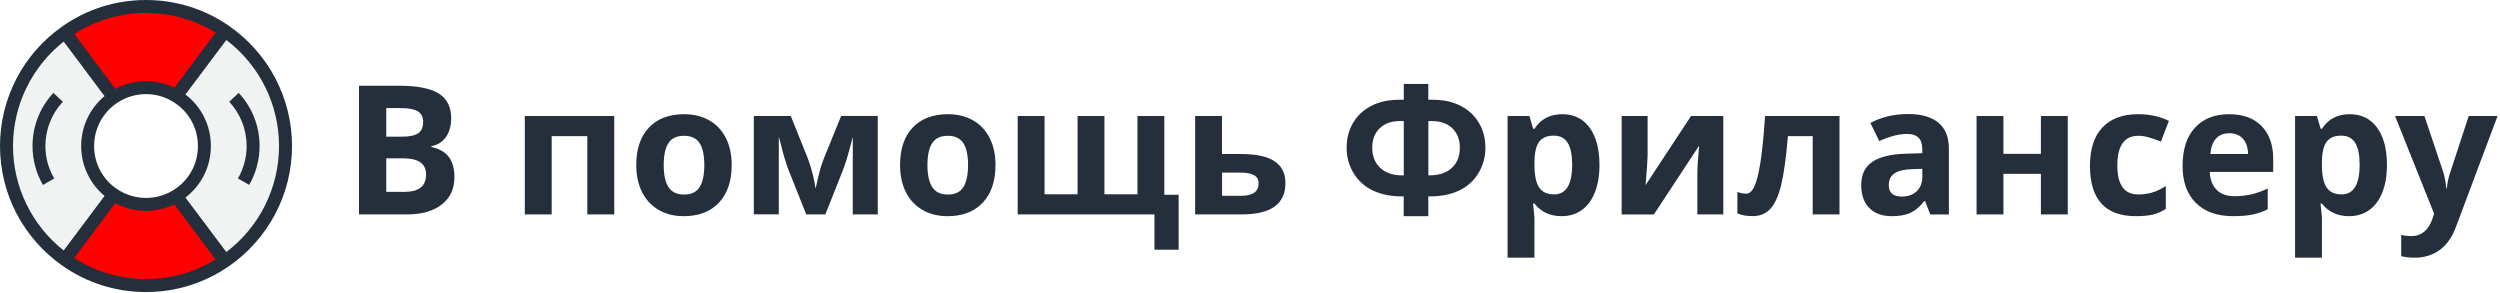
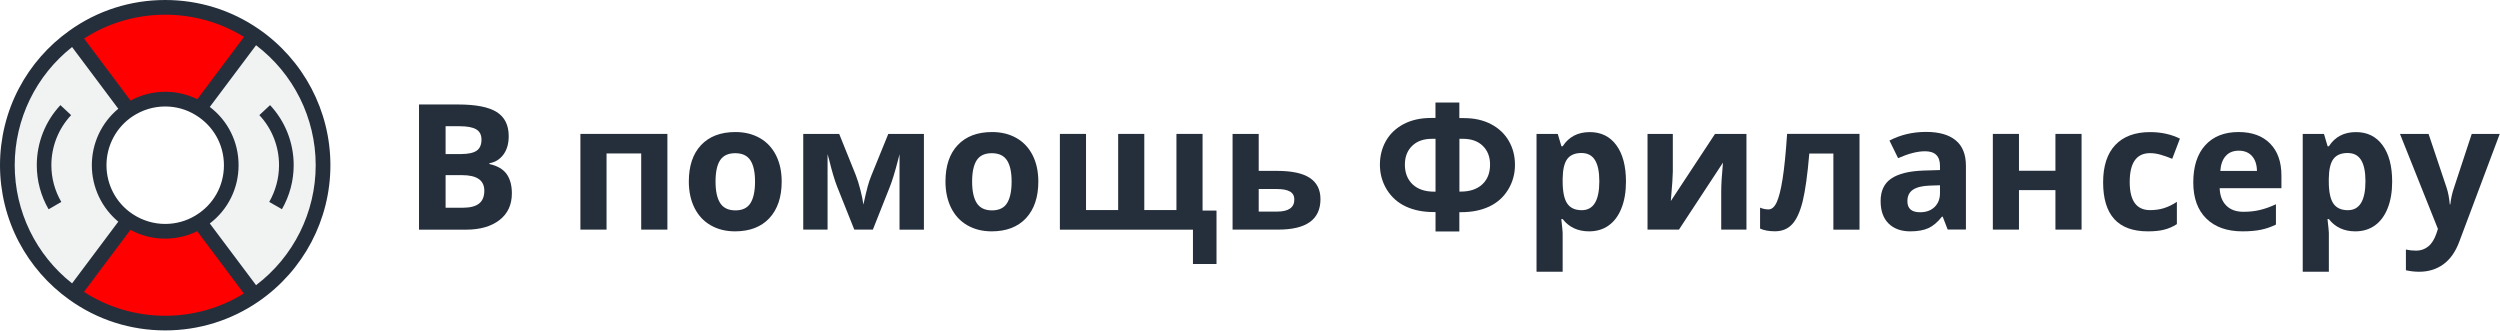
- <svg xmlns="http://www.w3.org/2000/svg" version="1.2" baseProfile="tiny" id="Layer_1" x="0px" y="0px" viewBox="0 0 4383 512" overflow="visible" xml:space="preserve">
+ <svg xmlns="http://www.w3.org/2000/svg" version="1.2" baseProfile="tiny" id="Layer_1" x="0px" y="0px" viewBox="0 0 3874 512" overflow="visible" xml:space="preserve">
  <g>
    <path fill="#F1F2F2" d="M199.2,341.2l-0.1,0.1L113.9,455C51.8,410.7,11.4,338,11.4,256S51.8,101.3,113.9,57l85.2,113.7l0.1,0.1   c-27.5,18.3-45.6,49.7-45.6,85.2S171.7,322.9,199.2,341.2z" />
    <path fill="#F1F2F2" d="M394.4,54.3c64.2,44.2,106.3,118,106.3,201.7s-42.1,157.6-106.3,201.7l-1.8-2.6L309,343.6   c29.7-17.9,49.5-50.4,49.5-87.6s-19.8-69.7-49.5-87.6l83.6-111.5L394.4,54.3z" />
  </g>
  <g>
    <path fill="#FF0000" d="M394.4,54.3l-1.8,2.6L309,168.4c-15.5-9.4-33.6-14.8-52.9-14.8c-20.9,0-40.5,6.4-56.8,17.2l-0.1-0.1   L113.9,57c40-28.8,89.1-45.6,142.1-45.6C307.4,11.4,355,27.2,394.4,54.3z" />
    <path fill="#FF0000" d="M392.5,455.1l1.8,2.6c-39.4,27.1-86.9,42.9-138.4,42.9c-53,0-102.1-16.8-142.1-45.6L199,341.3l0.1-0.1   c16.3,10.8,35.8,17.2,56.8,17.2c19.3,0,37.4-5.3,52.9-14.8L392.5,455.1z" />
  </g>
  <g>
    <path fill="#252F3C" d="M400.8,44.9C358.1,15.5,308,0,256,0c-53.8,0-105.3,16.5-148.7,47.7c-32.5,23.1-59.5,54-78,89.3   C10.1,173.4,0,214.6,0,256s10.1,82.6,29.3,119c18.6,35.3,45.5,66.2,78,89.3C150.7,495.5,202.2,512,256,512   c52,0,102.1-15.5,144.8-44.9C470.4,419.2,512,340.3,512,256S470.4,92.8,400.8,44.9z M378.1,57.2l-72.3,96.5   c-15.4-7.5-32.4-11.5-49.7-11.5c-18.9,0-37.3,4.7-53.8,13.6l-72-96.1c37.5-24.2,80.7-36.9,125.9-36.9   C299.4,22.8,341.4,34.6,378.1,57.2z M303,333.9c-14.1,8.6-30.3,13.1-47,13.1c-18,0-35.4-5.3-50.5-15.3   C180.1,314.9,165,286.5,165,256s15.2-58.9,40.5-75.7c15.1-10,32.5-15.3,50.5-15.3c16.7,0,32.9,4.5,47,13.2   c27.5,16.6,44,45.7,44,77.9S330.6,317.3,303,333.9z M22.8,256c0-71.5,33-139.1,88.9-183.1l71.6,95.6c-25.9,21.5-41,53.4-41,87.5   s15.2,66,41,87.5l-71.6,95.6C55.8,395.1,22.8,327.5,22.8,256z M130.1,452.3l72-96.1c16.5,8.9,34.9,13.6,53.8,13.6   c17.4,0,34.4-4,49.7-11.5l72.3,96.5c-36.6,22.6-78.6,34.5-122.1,34.5C210.9,489.2,167.6,476.5,130.1,452.3z M396.8,441.9   l-71.7-95.6c28.1-21.4,44.6-54.3,44.6-90.3s-16.5-69-44.6-90.3l71.7-95.6c58.1,44.1,92.4,112.8,92.4,185.9S454.9,397.8,396.8,441.9   z" />
    <path fill="#252F3C" d="M110.2,178.4l-16.6-15.5C70,188.2,57,221.3,57,256c0,24,6.3,47.6,18.3,68.3L95,312.9   C84.9,295.7,79.6,276,79.6,256C79.6,227,90.5,199.5,110.2,178.4z" />
    <path fill="#252F3C" d="M418.5,162.9l-16.6,15.5c19.7,21.1,30.5,48.6,30.5,77.6c0,19.9-5.3,39.6-15.2,56.9l19.7,11.3   c11.9-20.8,18.2-44.4,18.2-68.2C455.1,221.3,442.1,188.2,418.5,162.9z" />
  </g>
  <g>
-     <path fill="#252F3C" d="M629.4,150.3h70.2c32,0,55.2,4.6,69.7,13.7c14.5,9.1,21.7,23.6,21.7,43.4c0,13.5-3.2,24.5-9.5,33.2   s-14.7,13.8-25.2,15.6v1.5c14.3,3.2,24.6,9.2,30.9,17.9c6.3,8.7,9.5,20.4,9.5,34.9c0,20.6-7.4,36.6-22.3,48.1   c-14.9,11.5-35.1,17.3-60.6,17.3h-84.4V150.3z M677.2,239.6H705c13,0,22.3-2,28.2-6c5.8-4,8.7-10.6,8.7-19.9   c0-8.6-3.2-14.8-9.5-18.6c-6.3-3.8-16.3-5.6-30-5.6h-25.2V239.6z M677.2,277.6v58.8h31.2c13.2,0,22.9-2.5,29.2-7.6   c6.3-5,9.4-12.8,9.4-23.1c0-18.7-13.4-28.1-40.1-28.1H677.2z" />
-     <path fill="#252F3C" d="M1076.9,203.4v172.5h-47.2V238.7h-62.5v137.2h-47.1V203.4H1076.9z" />
-     <path fill="#252F3C" d="M1282.8,289.3c0,28.1-7.4,50-22.2,65.9c-14.8,15.8-35.4,23.8-61.9,23.8c-16.6,0-31.2-3.6-43.8-10.9   s-22.4-17.7-29.2-31.2s-10.2-29.4-10.2-47.5c0-28.2,7.4-50.1,22.1-65.7c14.7-15.6,35.4-23.5,62-23.5c16.6,0,31.2,3.6,43.8,10.8   c12.7,7.2,22.4,17.5,29.2,31C1279.4,255.4,1282.8,271.2,1282.8,289.3z M1163.6,289.3c0,17.1,2.8,30,8.4,38.7   c5.6,8.7,14.7,13.1,27.4,13.1c12.5,0,21.6-4.3,27.1-13c5.5-8.7,8.3-21.6,8.3-38.8c0-17.1-2.8-29.9-8.3-38.4   c-5.6-8.5-14.7-12.8-27.3-12.8c-12.6,0-21.6,4.2-27.2,12.7S1163.6,272.2,1163.6,289.3z" />
-     <path fill="#252F3C" d="M1539.1,375.9h-44V240l-2.5,9.6c-5.6,21.7-10.5,38.1-15,49.2l-30.6,77.1h-33.5l-31-77.8   c-4.4-11.3-9.2-27.2-14.2-47.7l-2.9-10.5v135.9h-43.8V203.4h64.8l29.6,73.6c3.1,7.9,5.9,17,8.6,27.3c2.6,10.3,4.4,19.1,5.3,26.4   c3.4-15.4,6-26.5,7.9-33.3c1.9-6.7,4-12.9,6.2-18.6c2.3-5.7,12.5-30.8,30.7-75.5h64.2V375.9z" />
-     <path fill="#252F3C" d="M1745.3,289.3c0,28.1-7.4,50-22.2,65.9c-14.8,15.8-35.4,23.8-61.9,23.8c-16.6,0-31.2-3.6-43.8-10.9   s-22.4-17.7-29.2-31.2s-10.2-29.4-10.2-47.5c0-28.2,7.4-50.1,22.1-65.7c14.7-15.6,35.4-23.5,62-23.5c16.6,0,31.2,3.6,43.8,10.8   c12.7,7.2,22.4,17.5,29.2,31C1741.9,255.4,1745.3,271.2,1745.3,289.3z M1626,289.3c0,17.1,2.8,30,8.4,38.7   c5.6,8.7,14.7,13.1,27.4,13.1c12.5,0,21.6-4.3,27.1-13c5.5-8.7,8.3-21.6,8.3-38.8c0-17.1-2.8-29.9-8.3-38.4   c-5.6-8.5-14.7-12.8-27.3-12.8c-12.6,0-21.6,4.2-27.2,12.7S1626,272.2,1626,289.3z" />
-     <path fill="#252F3C" d="M2041.1,341.5h25.3v96.3h-42.4v-61.9h-239.8V203.4h47.1v137.2h57.9V203.4h47.1v137.2h57.9V203.4h47.1V341.5   z" />
-     <path fill="#252F3C" d="M2142.4,270h33.2c26.5,0,46.2,4.2,58.9,12.7c12.8,8.4,19.1,21.2,19.1,38.3c0,36.6-25.4,54.9-76.2,54.9   h-82.1V203.4h47.1V270z M2206.6,321.6c0-6.7-2.7-11.5-8-14.5c-5.3-3-13.3-4.5-23.9-4.5h-32.2v40.7h32.9   C2196.2,343.3,2206.6,336.1,2206.6,321.6z" />
-     <path fill="#252F3C" d="M2461,379v-34.7h-3.4c-19.1,0-35.9-3.4-50.3-10.1c-14.4-6.7-25.7-16.8-34-30.3   c-8.3-13.5-12.4-28.4-12.4-44.9c0-15.9,3.7-30.3,11-43.1c7.4-12.8,18-22.8,31.9-30.1s30.2-10.9,49.1-10.9h8.2v-27.8h43v27.8h8.2   c18.7,0,35,3.6,48.9,10.9s24.5,17.3,31.9,30.1s11.1,27.2,11.1,43.1c0,16.5-4.1,31.4-12.4,44.9c-8.3,13.5-19.6,23.6-34,30.3   c-14.4,6.7-31.2,10.1-50.3,10.1h-3.4V379H2461z M2461,212.2h-6.3c-15.1,0-27.1,4.2-35.8,12.7c-8.7,8.4-13.1,19.7-13.1,33.8   c0,14.8,4.6,26.6,13.9,35.5c9.3,8.8,22.3,13.3,39.2,13.3h2.2V212.2z M2504.1,307.4h2.2c16.6,0,29.5-4.3,39-13   c9.4-8.7,14.1-20.6,14.1-35.7c0-14-4.4-25.2-13.1-33.7c-8.7-8.5-20.7-12.7-35.8-12.7h-6.3V307.4z" />
-     <path fill="#252F3C" d="M2737.9,379c-20.3,0-36.2-7.4-47.7-22.1h-2.5c1.6,14.4,2.5,22.7,2.5,25v69.9h-47.1V203.4h38.3l6.6,22.4h2.2   c11-17.1,27.3-25.6,48.9-25.6c20.4,0,36.3,7.9,47.8,23.6c11.5,15.7,17.3,37.6,17.3,65.6c0,18.4-2.7,34.4-8.1,48s-13.1,23.9-23.1,31   C2763.1,375.4,2751.3,379,2737.9,379z M2724,237.8c-11.6,0-20.1,3.6-25.5,10.7c-5.3,7.2-8.1,19-8.3,35.4v5.1   c0,18.5,2.8,31.8,8.3,39.8c5.5,8,14.2,12,26.2,12c21.1,0,31.6-17.4,31.6-52.2c0-17-2.6-29.7-7.8-38.2   C2743.2,242,2735.1,237.8,2724,237.8z" />
-     <path fill="#252F3C" d="M2888.6,203.4v68.2c0,7.2-1.2,24.8-3.5,52.8l79.6-121h56.6v172.5h-45.5v-68.8c0-12.2,1-29.5,3.1-51.8   l-79.3,120.7h-56.5V203.4H2888.6z" />
-     <path fill="#252F3C" d="M3225.1,375.9h-47.1V238.7h-43.4c-3.3,38.6-7.3,67.4-12,86.3c-4.7,19-11,32.7-18.9,41.2   s-18.2,12.7-30.9,12.7c-10.9,0-19.9-1.6-26.8-4.9v-37.6c5,2.1,10.1,3.1,15.1,3.1c5.9,0,10.8-4.2,14.7-12.7   c4-8.4,7.5-22.5,10.6-42.2c3.1-19.7,5.8-46.8,8.1-81.2h130.5V375.9z" />
-     <path fill="#252F3C" d="M3384.1,375.9l-9.1-23.5h-1.2c-7.9,10-16.1,16.9-24.5,20.8c-8.4,3.9-19.3,5.8-32.8,5.8   c-16.6,0-29.6-4.7-39.1-14.2c-9.5-9.5-14.3-22.9-14.3-40.4c0-18.3,6.4-31.8,19.2-40.5c12.8-8.7,32.1-13.5,57.9-14.4l29.9-0.9v-7.6   c0-17.5-8.9-26.2-26.8-26.2c-13.8,0-30,4.2-48.6,12.5l-15.6-31.8c19.9-10.4,41.9-15.6,66-15.6c23.1,0,40.9,5,53.2,15.1   c12.3,10.1,18.5,25.4,18.5,46v115H3384.1z M3370.2,296l-18.2,0.6c-13.7,0.4-23.9,2.9-30.6,7.4c-6.7,4.5-10,11.4-10,20.7   c0,13.3,7.6,19.9,22.8,19.9c10.9,0,19.6-3.1,26.2-9.4c6.5-6.3,9.8-14.6,9.8-25V296z" />
-     <path fill="#252F3C" d="M3512.4,203.4v66.3h65.7v-66.3h47.1v172.5h-47.1v-71.1h-65.7v71.1h-47.1V203.4H3512.4z" />
-     <path fill="#252F3C" d="M3744.6,379c-53.7,0-80.5-29.5-80.5-88.4c0-29.3,7.3-51.7,21.9-67.2c14.6-15.5,35.5-23.2,62.8-23.2   c20,0,37.9,3.9,53.7,11.7l-13.9,36.4c-7.4-3-14.3-5.4-20.7-7.3c-6.4-1.9-12.8-2.9-19.1-2.9c-24.5,0-36.7,17.4-36.7,52.2   c0,33.7,12.2,50.6,36.7,50.6c9.1,0,17.4-1.2,25.2-3.6c7.7-2.4,15.4-6.2,23.1-11.3v40.3c-7.6,4.8-15.3,8.2-23.1,10   C3766.3,378,3756.5,379,3744.6,379z" />
-     <path fill="#252F3C" d="M3915.1,379c-27.8,0-49.5-7.7-65.1-23c-15.6-15.3-23.5-37-23.5-65.1c0-28.9,7.2-51.3,21.7-67   c14.5-15.8,34.4-23.7,59.9-23.7c24.4,0,43.4,6.9,56.9,20.8s20.4,33.1,20.4,57.6v22.8h-111.2c0.5,13.4,4.5,23.8,11.9,31.3   c7.4,7.5,17.8,11.3,31.2,11.3c10.4,0,20.2-1.1,29.5-3.2s18.9-5.6,29-10.3v36.4c-8.2,4.1-17,7.2-26.4,9.2   C3940,378,3928.6,379,3915.1,379z M3908.5,233.6c-10,0-17.8,3.2-23.5,9.5c-5.7,6.3-8.9,15.3-9.7,26.9h66   c-0.2-11.6-3.2-20.6-9.1-26.9S3918.5,233.6,3908.5,233.6z" />
-     <path fill="#252F3C" d="M4118.5,379c-20.3,0-36.2-7.4-47.7-22.1h-2.5c1.6,14.4,2.5,22.7,2.5,25v69.9h-47.1V203.4h38.3l6.6,22.4h2.2   c11-17.1,27.3-25.6,48.9-25.6c20.4,0,36.3,7.9,47.8,23.6c11.5,15.7,17.3,37.6,17.3,65.6c0,18.4-2.7,34.4-8.1,48s-13.1,23.9-23.1,31   C4143.7,375.4,4132,379,4118.5,379z M4104.6,237.8c-11.6,0-20.1,3.6-25.5,10.7c-5.3,7.2-8.1,19-8.3,35.4v5.1   c0,18.5,2.8,31.8,8.3,39.8c5.5,8,14.2,12,26.2,12c21.1,0,31.6-17.4,31.6-52.2c0-17-2.6-29.7-7.8-38.2   C4123.9,242,4115.7,237.8,4104.6,237.8z" />
-     <path fill="#252F3C" d="M4199,203.4h51.5l32.6,97.1c2.8,8.4,4.7,18.4,5.7,29.9h0.9c1.1-10.6,3.3-20.6,6.6-29.9l31.9-97.1h50.5   l-73,194.6c-6.7,18-16.2,31.5-28.6,40.4c-12.4,8.9-26.9,13.4-43.4,13.4c-8.1,0-16.1-0.9-23.9-2.6v-37.3c5.7,1.3,11.8,2,18.5,2   c8.3,0,15.6-2.5,21.8-7.6c6.2-5.1,11.1-12.8,14.6-23.1l2.8-8.5L4199,203.4z" />
+     <path fill="#252F3C" d="M649.4,161.9h60.4c27.5,0,47.5,3.9,59.9,11.7c12.4,7.8,18.6,20.3,18.6,37.4c0,11.6-2.7,21.1-8.2,28.5   c-5.4,7.4-12.7,11.9-21.7,13.4v1.3c12.3,2.7,21.2,7.9,26.6,15.4c5.4,7.5,8.2,17.5,8.2,30c0,17.7-6.4,31.5-19.2,41.4   c-12.8,9.9-30.1,14.9-52.1,14.9h-72.6V161.9z M690.5,238.7h23.9c11.1,0,19.2-1.7,24.2-5.2c5-3.4,7.5-9.2,7.5-17.1   c0-7.4-2.7-12.8-8.2-16c-5.4-3.2-14-4.8-25.8-4.8h-21.6V238.7z M690.5,271.3v50.6h26.8c11.3,0,19.7-2.2,25.1-6.5   c5.4-4.3,8.1-11,8.1-19.9c0-16.1-11.5-24.1-34.5-24.1H690.5z" />
+     <path fill="#252F3C" d="M1034.2,207.5v148.3h-40.6v-118h-53.7v118h-40.5V207.5H1034.2z" />
+     <path fill="#252F3C" d="M1211.3,281.4c0,24.1-6.4,43-19.1,56.7c-12.7,13.6-30.5,20.4-53.2,20.4c-14.2,0-26.8-3.1-37.7-9.4   c-10.9-6.2-19.2-15.2-25.1-26.9c-5.8-11.7-8.8-25.3-8.8-40.9c0-24.2,6.3-43.1,19-56.5c12.6-13.4,30.4-20.2,53.3-20.2   c14.2,0,26.8,3.1,37.7,9.3c10.9,6.2,19.2,15.1,25.1,26.7C1208.4,252.3,1211.3,265.9,1211.3,281.4z M1108.8,281.4   c0,14.7,2.4,25.8,7.2,33.3c4.8,7.5,12.7,11.3,23.6,11.3c10.8,0,18.6-3.7,23.3-11.2c4.7-7.5,7.1-18.6,7.1-33.4   c0-14.7-2.4-25.7-7.2-33c-4.8-7.3-12.6-11-23.5-11c-10.8,0-18.6,3.6-23.4,10.9C1111.1,255.6,1108.8,266.7,1108.8,281.4z" />
+     <path fill="#252F3C" d="M1431.7,355.9h-37.8V239l-2.1,8.2c-4.8,18.7-9.1,32.8-12.9,42.3l-26.3,66.3h-28.8l-26.7-66.9   c-3.8-9.7-7.9-23.4-12.2-41l-2.5-9v116.9h-37.7V207.5h55.7l25.5,63.3c2.7,6.8,5.1,14.6,7.4,23.5c2.3,8.8,3.8,16.4,4.6,22.7   c2.9-13.3,5.2-22.8,6.8-28.6c1.6-5.8,3.4-11.1,5.4-16c1.9-4.9,10.7-26.5,26.4-64.9h55.2V355.9z" />
+     <path fill="#252F3C" d="M1609,281.4c0,24.1-6.4,43-19.1,56.7c-12.7,13.6-30.5,20.4-53.2,20.4c-14.2,0-26.8-3.1-37.7-9.4   c-10.9-6.2-19.2-15.2-25.1-26.9c-5.8-11.7-8.8-25.3-8.8-40.9c0-24.2,6.3-43.1,19-56.5c12.6-13.4,30.4-20.2,53.3-20.2   c14.2,0,26.8,3.1,37.7,9.3c10.9,6.2,19.2,15.1,25.1,26.7C1606.1,252.3,1609,265.9,1609,281.4z M1506.4,281.4   c0,14.7,2.4,25.8,7.2,33.3c4.8,7.5,12.7,11.3,23.6,11.3c10.8,0,18.6-3.7,23.3-11.2c4.7-7.5,7.1-18.6,7.1-33.4   c0-14.7-2.4-25.7-7.2-33c-4.8-7.3-12.6-11-23.5-11c-10.8,0-18.6,3.6-23.4,10.9C1508.8,255.6,1506.4,266.7,1506.4,281.4z" />
+     <path fill="#252F3C" d="M1863.3,326.3h21.8v82.8h-36.5v-53.2h-206.2V207.5h40.5v118h49.8v-118h40.5v118h49.8v-118h40.5V326.3z" />
+     <path fill="#252F3C" d="M1950.5,264.8h28.5c22.8,0,39.7,3.6,50.7,10.9c11,7.3,16.5,18.2,16.5,32.9c0,31.5-21.8,47.2-65.5,47.2H1910   V207.5h40.5V264.8z M2005.7,309.2c0-5.7-2.3-9.9-6.9-12.5c-4.6-2.6-11.5-3.8-20.6-3.8h-27.7v35h28.3   C1996.7,327.9,2005.7,321.6,2005.7,309.2z" />
+     <path fill="#252F3C" d="M2224.5,358.5v-29.9h-2.9c-16.5,0-30.9-2.9-43.3-8.7c-12.4-5.8-22.1-14.5-29.3-26.1   c-7.1-11.6-10.7-24.5-10.7-38.6c0-13.7,3.2-26.1,9.5-37.1c6.3-11,15.5-19.6,27.4-25.9c11.9-6.2,26-9.4,42.2-9.4h7v-23.9h37V183h7   c16.1,0,30.1,3.1,42.1,9.4c11.9,6.2,21.1,14.9,27.5,25.9s9.6,23.4,9.6,37.1c0,14.2-3.6,27-10.7,38.6c-7.1,11.6-16.9,20.3-29.3,26.1   c-12.4,5.8-26.8,8.7-43.3,8.7h-2.9v29.9H2224.5z M2224.5,215.1h-5.4c-13,0-23.3,3.6-30.8,10.9c-7.5,7.3-11.3,16.9-11.3,29.1   c0,12.7,4,22.9,11.9,30.5c8,7.6,19.2,11.4,33.7,11.4h1.9V215.1z M2261.5,296.9h1.9c14.2,0,25.4-3.7,33.5-11.2   c8.1-7.5,12.1-17.7,12.1-30.7c0-12-3.8-21.7-11.3-29c-7.5-7.3-17.8-10.9-30.8-10.9h-5.4V296.9z" />
+     <path fill="#252F3C" d="M2462.5,358.5c-17.4,0-31.1-6.3-41-19h-2.1c1.4,12.4,2.1,19.5,2.1,21.5v60.1h-40.5V207.5h32.9l5.7,19.2h1.9   c9.5-14.7,23.5-22,42.1-22c17.5,0,31.2,6.8,41.1,20.3c9.9,13.5,14.9,32.3,14.9,56.4c0,15.8-2.3,29.6-7,41.3   c-4.6,11.7-11.3,20.6-19.8,26.7C2484.2,355.5,2474.1,358.5,2462.5,358.5z M2450.6,237.1c-10,0-17.3,3.1-21.9,9.2   c-4.6,6.1-7,16.3-7.2,30.5v4.4c0,15.9,2.4,27.3,7.1,34.2c4.7,6.9,12.2,10.3,22.5,10.3c18.1,0,27.2-14.9,27.2-44.8   c0-14.6-2.2-25.5-6.7-32.8C2467.1,240.8,2460.1,237.1,2450.6,237.1z" />
+     <path fill="#252F3C" d="M2592.2,207.5v58.6c0,6.2-1,21.3-3.1,45.4l68.5-104h48.7v148.3h-39.1v-59.2c0-10.5,0.9-25.4,2.7-44.6   l-68.2,103.8H2553V207.5H2592.2z" />
+     <path fill="#252F3C" d="M2881.5,355.9h-40.5v-118h-37.3c-2.8,33.2-6.3,57.9-10.3,74.2c-4.1,16.3-9.5,28.1-16.3,35.4   c-6.8,7.3-15.6,10.9-26.6,10.9c-9.4,0-17.1-1.4-23.1-4.2v-32.4c4.3,1.8,8.7,2.7,13,2.7c5,0,9.3-3.6,12.7-10.9   c3.4-7.3,6.5-19.3,9.2-36.3c2.7-16.9,5-40.2,7-69.9h112.2V355.9z" />
+     <path fill="#252F3C" d="M3018.2,355.9l-7.8-20.2h-1.1c-6.8,8.6-13.8,14.5-21,17.8c-7.2,3.3-16.6,5-28.2,5   c-14.2,0-25.5-4.1-33.6-12.2c-8.2-8.1-12.3-19.7-12.3-34.8c0-15.7,5.5-27.4,16.5-34.8c11-7.5,27.6-11.6,49.8-12.4l25.7-0.8V257   c0-15-7.7-22.6-23.1-22.6c-11.9,0-25.8,3.6-41.8,10.7l-13.4-27.3c17.1-8.9,36-13.4,56.8-13.4c19.9,0,35.2,4.3,45.8,13   c10.6,8.7,15.9,21.8,15.9,39.5v98.8H3018.2z M3006.3,287.1l-15.7,0.5c-11.8,0.4-20.5,2.5-26.3,6.4c-5.8,3.9-8.6,9.8-8.6,17.8   c0,11.4,6.5,17.1,19.6,17.1c9.4,0,16.9-2.7,22.5-8.1c5.6-5.4,8.4-12.6,8.4-21.5V287.1z" />
+     <path fill="#252F3C" d="M3128.6,207.5v57.1h56.5v-57.1h40.5v148.3h-40.5v-61.2h-56.5v61.2h-40.5V207.5H3128.6z" />
+     <path fill="#252F3C" d="M3328.3,358.5c-46.2,0-69.3-25.3-69.3-76c0-25.2,6.3-44.5,18.8-57.8c12.6-13.3,30.6-20,54-20   c17.2,0,32.6,3.4,46.2,10.1l-11.9,31.3c-6.4-2.6-12.3-4.7-17.8-6.3c-5.5-1.6-11-2.5-16.5-2.5c-21.1,0-31.6,14.9-31.6,44.8   c0,29,10.5,43.5,31.6,43.5c7.8,0,15-1,21.6-3.1c6.6-2.1,13.3-5.3,19.9-9.8v34.6c-6.5,4.2-13.2,7-19.8,8.6   C3346.9,357.7,3338.5,358.5,3328.3,358.5z" />
+     <path fill="#252F3C" d="M3474.9,358.5c-23.9,0-42.5-6.6-56-19.8c-13.4-13.2-20.2-31.8-20.2-56c0-24.9,6.2-44.1,18.6-57.7   c12.4-13.6,29.6-20.4,51.5-20.4c21,0,37.3,6,49,17.9c11.7,11.9,17.5,28.4,17.5,49.5v19.6h-95.7c0.4,11.5,3.8,20.5,10.2,26.9   c6.4,6.5,15.3,9.7,26.8,9.7c8.9,0,17.4-0.9,25.3-2.8s16.3-4.8,24.9-8.9V348c-7.1,3.5-14.6,6.2-22.7,7.9   C3496.3,357.6,3486.5,358.5,3474.9,358.5z M3469.2,233.5c-8.6,0-15.3,2.7-20.2,8.2c-4.9,5.4-7.7,13.2-8.4,23.2h56.8   c-0.2-10-2.8-17.7-7.8-23.2C3484.6,236.2,3477.8,233.5,3469.2,233.5z" />
+     <path fill="#252F3C" d="M3649.8,358.5c-17.4,0-31.1-6.3-41-19h-2.1c1.4,12.4,2.1,19.5,2.1,21.5v60.1h-40.5V207.5h32.9l5.7,19.2h1.9   c9.5-14.7,23.5-22,42.1-22c17.5,0,31.2,6.8,41.1,20.3c9.9,13.5,14.9,32.3,14.9,56.4c0,15.8-2.3,29.6-7,41.3   c-4.6,11.7-11.3,20.6-19.8,26.7C3671.4,355.5,3661.4,358.5,3649.8,358.5z M3637.8,237.1c-10,0-17.3,3.1-21.9,9.2   c-4.6,6.1-7,16.3-7.2,30.5v4.4c0,15.9,2.4,27.3,7.1,34.2c4.7,6.9,12.2,10.3,22.5,10.3c18.1,0,27.2-14.9,27.2-44.8   c0-14.6-2.2-25.5-6.7-32.8C3654.4,240.8,3647.4,237.1,3637.8,237.1z" />
+     <path fill="#252F3C" d="M3719,207.5h44.3l28,83.5c2.4,7.3,4,15.8,4.9,25.7h0.8c1-9.1,2.9-17.7,5.7-25.7l27.5-83.5h43.4l-62.8,167.3   c-5.8,15.5-14,27.1-24.6,34.8c-10.7,7.7-23.1,11.5-37.4,11.5c-7,0-13.8-0.8-20.6-2.3v-32.1c4.9,1.1,10.2,1.7,15.9,1.7   c7.2,0,13.4-2.2,18.8-6.6c5.4-4.4,9.5-11,12.5-19.8l2.4-7.3L3719,207.5z" />
  </g>
</svg>
